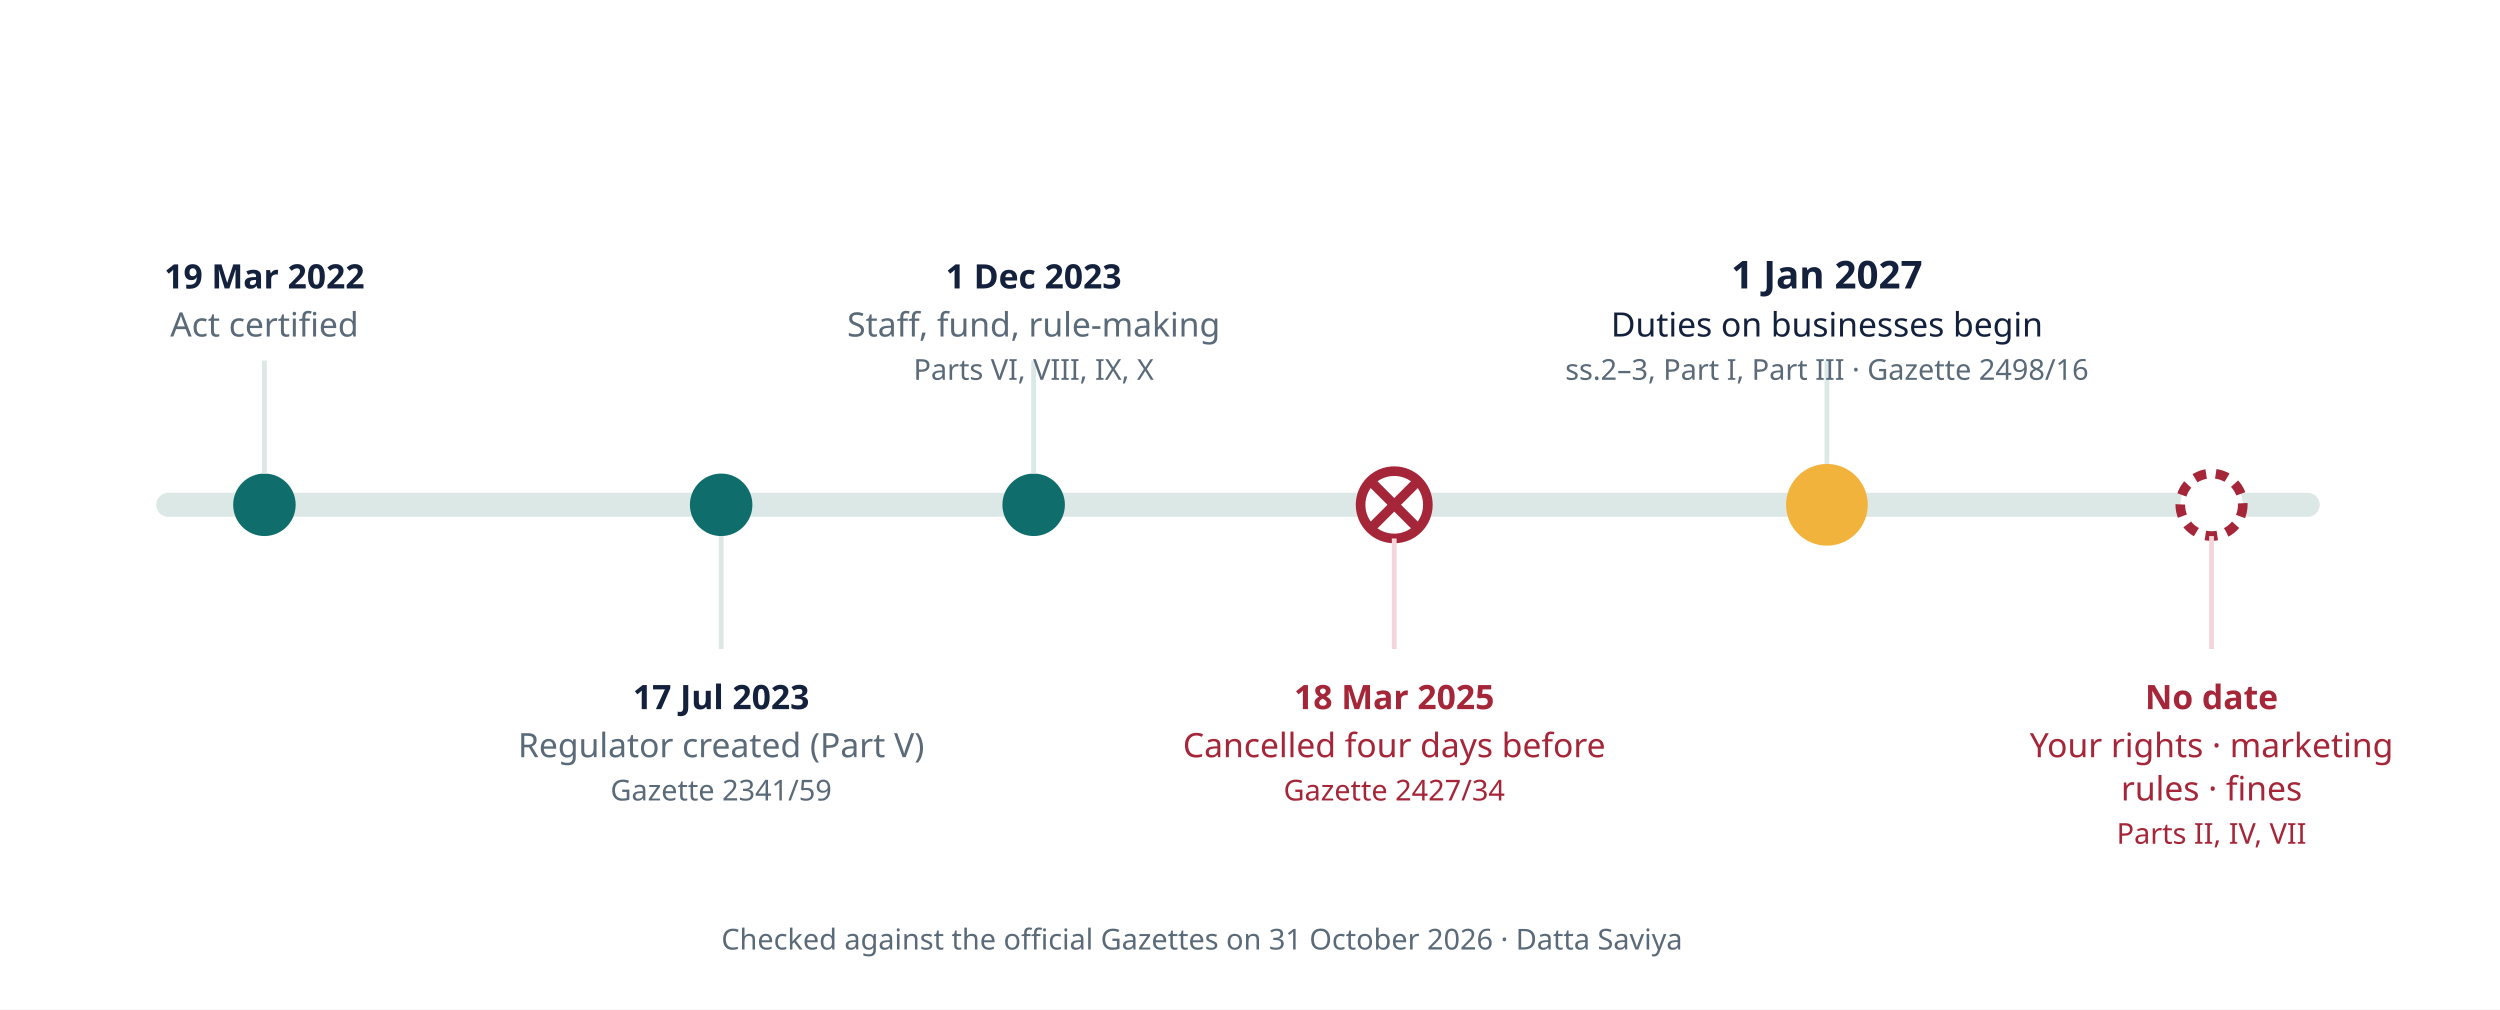
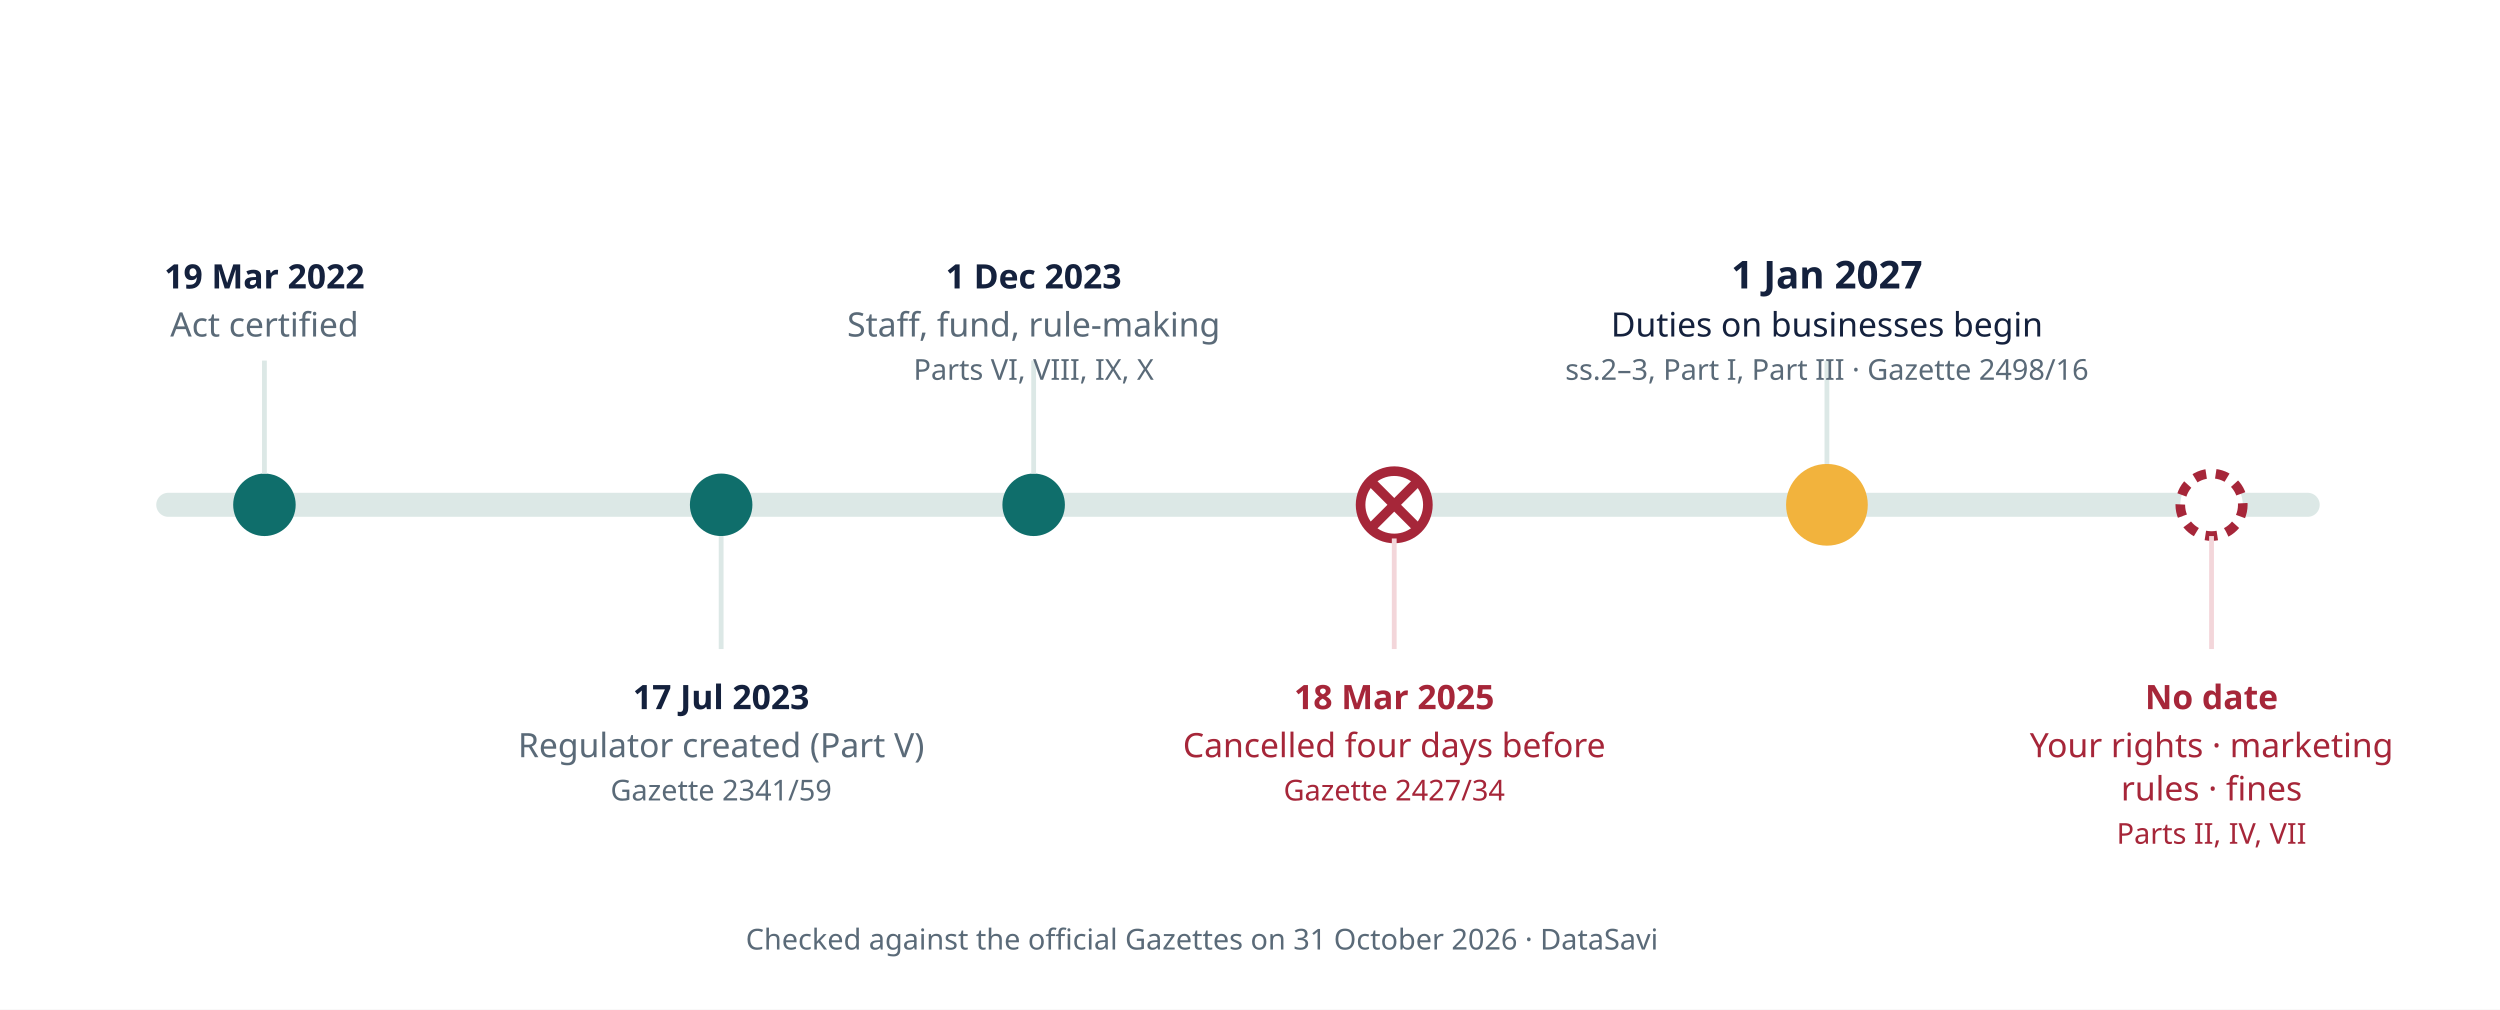
<svg xmlns="http://www.w3.org/2000/svg" viewBox="0 0 1040 420" role="img" aria-labelledby="t">
  <defs>
    <style>.k{fill:#14213D}.g{fill:#0F6E6B}.y{fill:#F2B33D}.r{fill:#A62639}.t{font-family:'Noto Sans',sans-serif}.mu{fill:#5A6A78}</style>
  </defs>
  <rect width="1040" height="420" fill="#fff" />
  <line x1="70" y1="210" x2="960" y2="210" stroke="#DCE8E6" stroke-width="10" stroke-linecap="round" />
  <g class="t" font-size="14">
    <g>
      <circle cx="110" cy="210" r="13" class="g" />
      <line x1="110" y1="197" x2="110" y2="150" stroke="#DCE8E6" stroke-width="2" />
      <text x="110" y="120" text-anchor="middle" font-weight="700" class="k">19 Mar 2022</text>
      <text x="110" y="140" text-anchor="middle" class="mu">Act certified</text>
    </g>
    <g>
      <circle cx="300" cy="210" r="13" class="g" />
      <line x1="300" y1="223" x2="300" y2="270" stroke="#DCE8E6" stroke-width="2" />
      <text x="300" y="295" text-anchor="middle" font-weight="700" class="k">17 Jul 2023</text>
      <text x="300" y="315" text-anchor="middle" class="mu">Regulator created (Part V)</text>
      <text x="300" y="333" text-anchor="middle" class="mu" font-size="12">Gazette 2341/59</text>
    </g>
    <g>
      <circle cx="430" cy="210" r="13" class="g" />
      <line x1="430" y1="197" x2="430" y2="150" stroke="#DCE8E6" stroke-width="2" />
      <text x="430" y="120" text-anchor="middle" font-weight="700" class="k">1 Dec 2023</text>
      <text x="430" y="140" text-anchor="middle" class="mu">Staff, fund, rule-making</text>
      <text x="430" y="158" text-anchor="middle" class="mu" font-size="12">Parts VI, VIII, IX, X</text>
    </g>
    <g>
      <circle cx="580" cy="210" r="14" fill="#fff" stroke="#A62639" stroke-width="4" />
      <line x1="570" y1="200" x2="590" y2="220" stroke="#A62639" stroke-width="4" />
      <line x1="590" y1="200" x2="570" y2="220" stroke="#A62639" stroke-width="4" />
      <line x1="580" y1="224" x2="580" y2="270" stroke="#F3D6DA" stroke-width="2" />
      <text x="580" y="295" text-anchor="middle" font-weight="700" class="r">18 Mar 2025</text>
      <text x="580" y="315" text-anchor="middle" class="r">Cancelled four days before</text>
      <text x="580" y="333" text-anchor="middle" class="r" font-size="12">Gazette 2427/34</text>
    </g>
    <g>
      <circle cx="760" cy="210" r="17" class="y" />
      <line x1="760" y1="193" x2="760" y2="150" stroke="#DCE8E6" stroke-width="2" />
      <text x="760" y="120" text-anchor="middle" font-weight="700" class="k" font-size="16">1 Jan 2027</text>
      <text x="760" y="140" text-anchor="middle" class="k">Duties on businesses begin</text>
      <text x="760" y="158" text-anchor="middle" class="mu" font-size="12">ss.2–3, Part I, Part III · Gazette 2498/16</text>
    </g>
    <g>
      <circle cx="920" cy="210" r="13" fill="#fff" stroke="#A62639" stroke-width="4" stroke-dasharray="5 4" />
      <line x1="920" y1="223" x2="920" y2="270" stroke="#F3D6DA" stroke-width="2" />
      <text x="920" y="295" text-anchor="middle" font-weight="700" class="r">No date</text>
      <text x="920" y="315" text-anchor="middle" class="r">Your rights · marketing</text>
      <text x="920" y="333" text-anchor="middle" class="r">rules · fines</text>
      <text x="920" y="351" text-anchor="middle" class="r" font-size="12">Parts II, IV, VII</text>
    </g>
-     <text x="500" y="395" text-anchor="middle" font-size="12" class="mu">Checked against the official Gazettes on 31 October 2026 · Datta Saviya</text>
+     <text x="500" y="395" text-anchor="middle" font-size="12" class="mu">Checked against the official Gazettes on 31 October 2026 · DataSavi</text>
  </g>
</svg>
